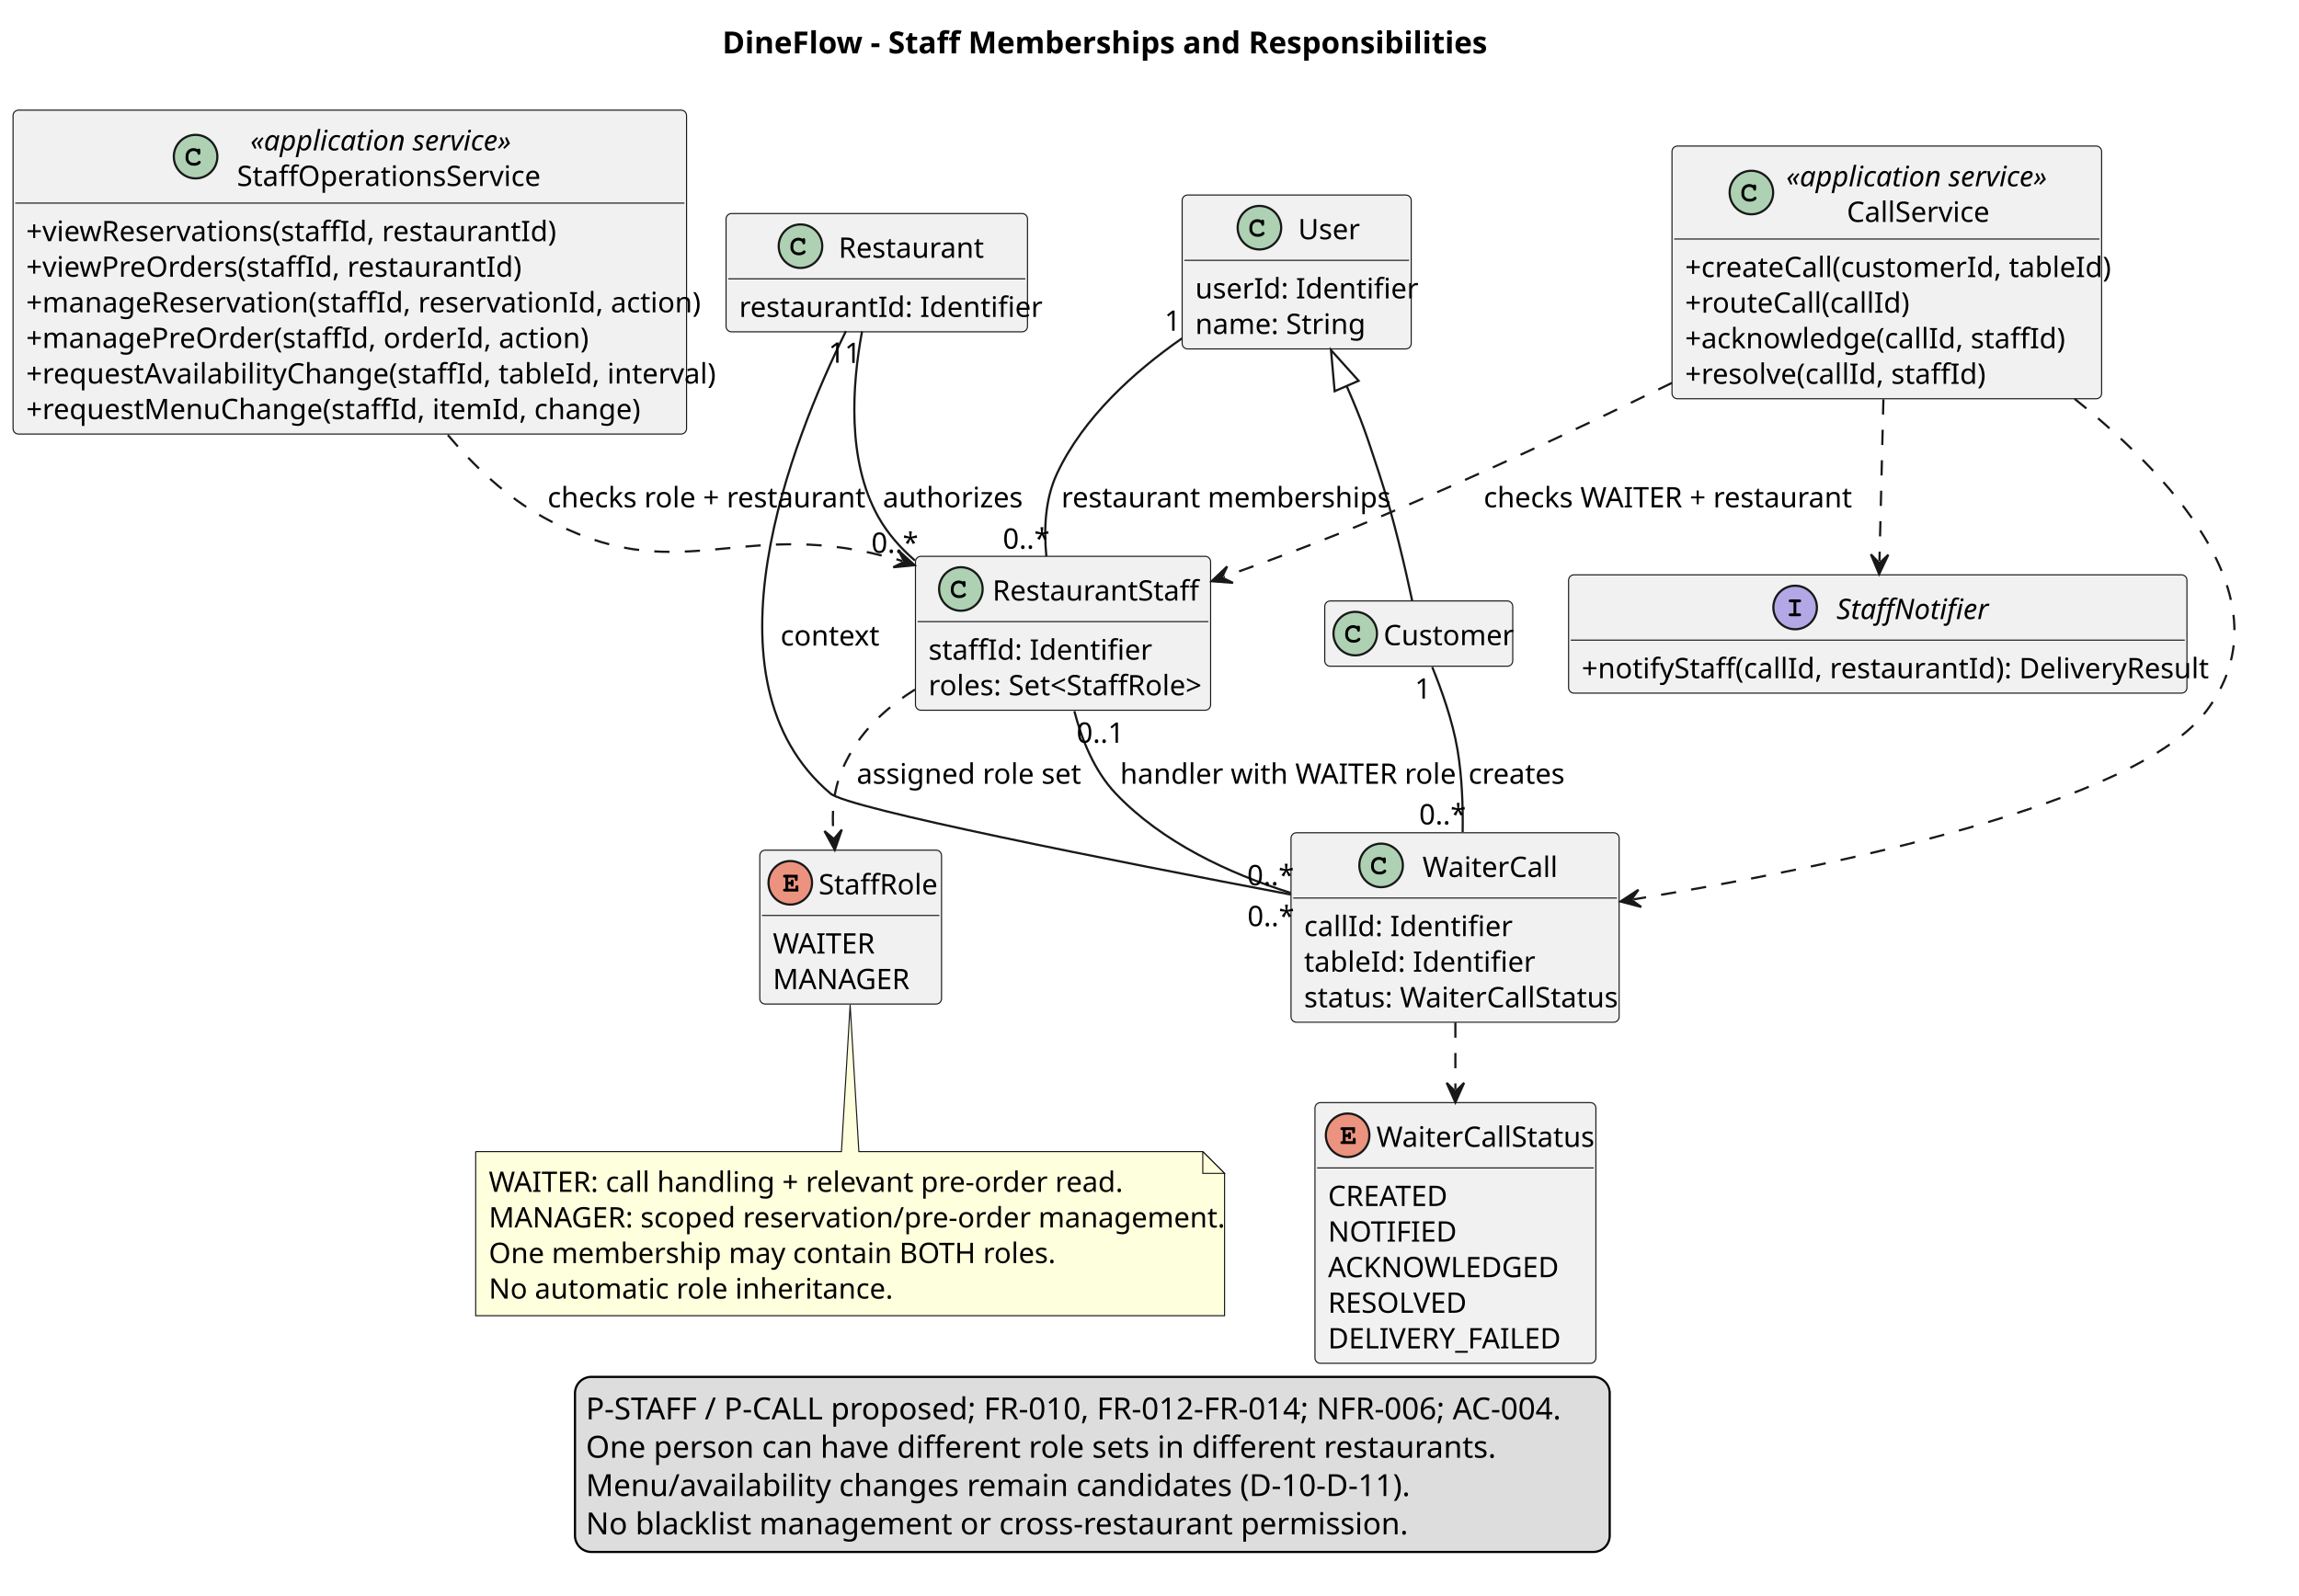
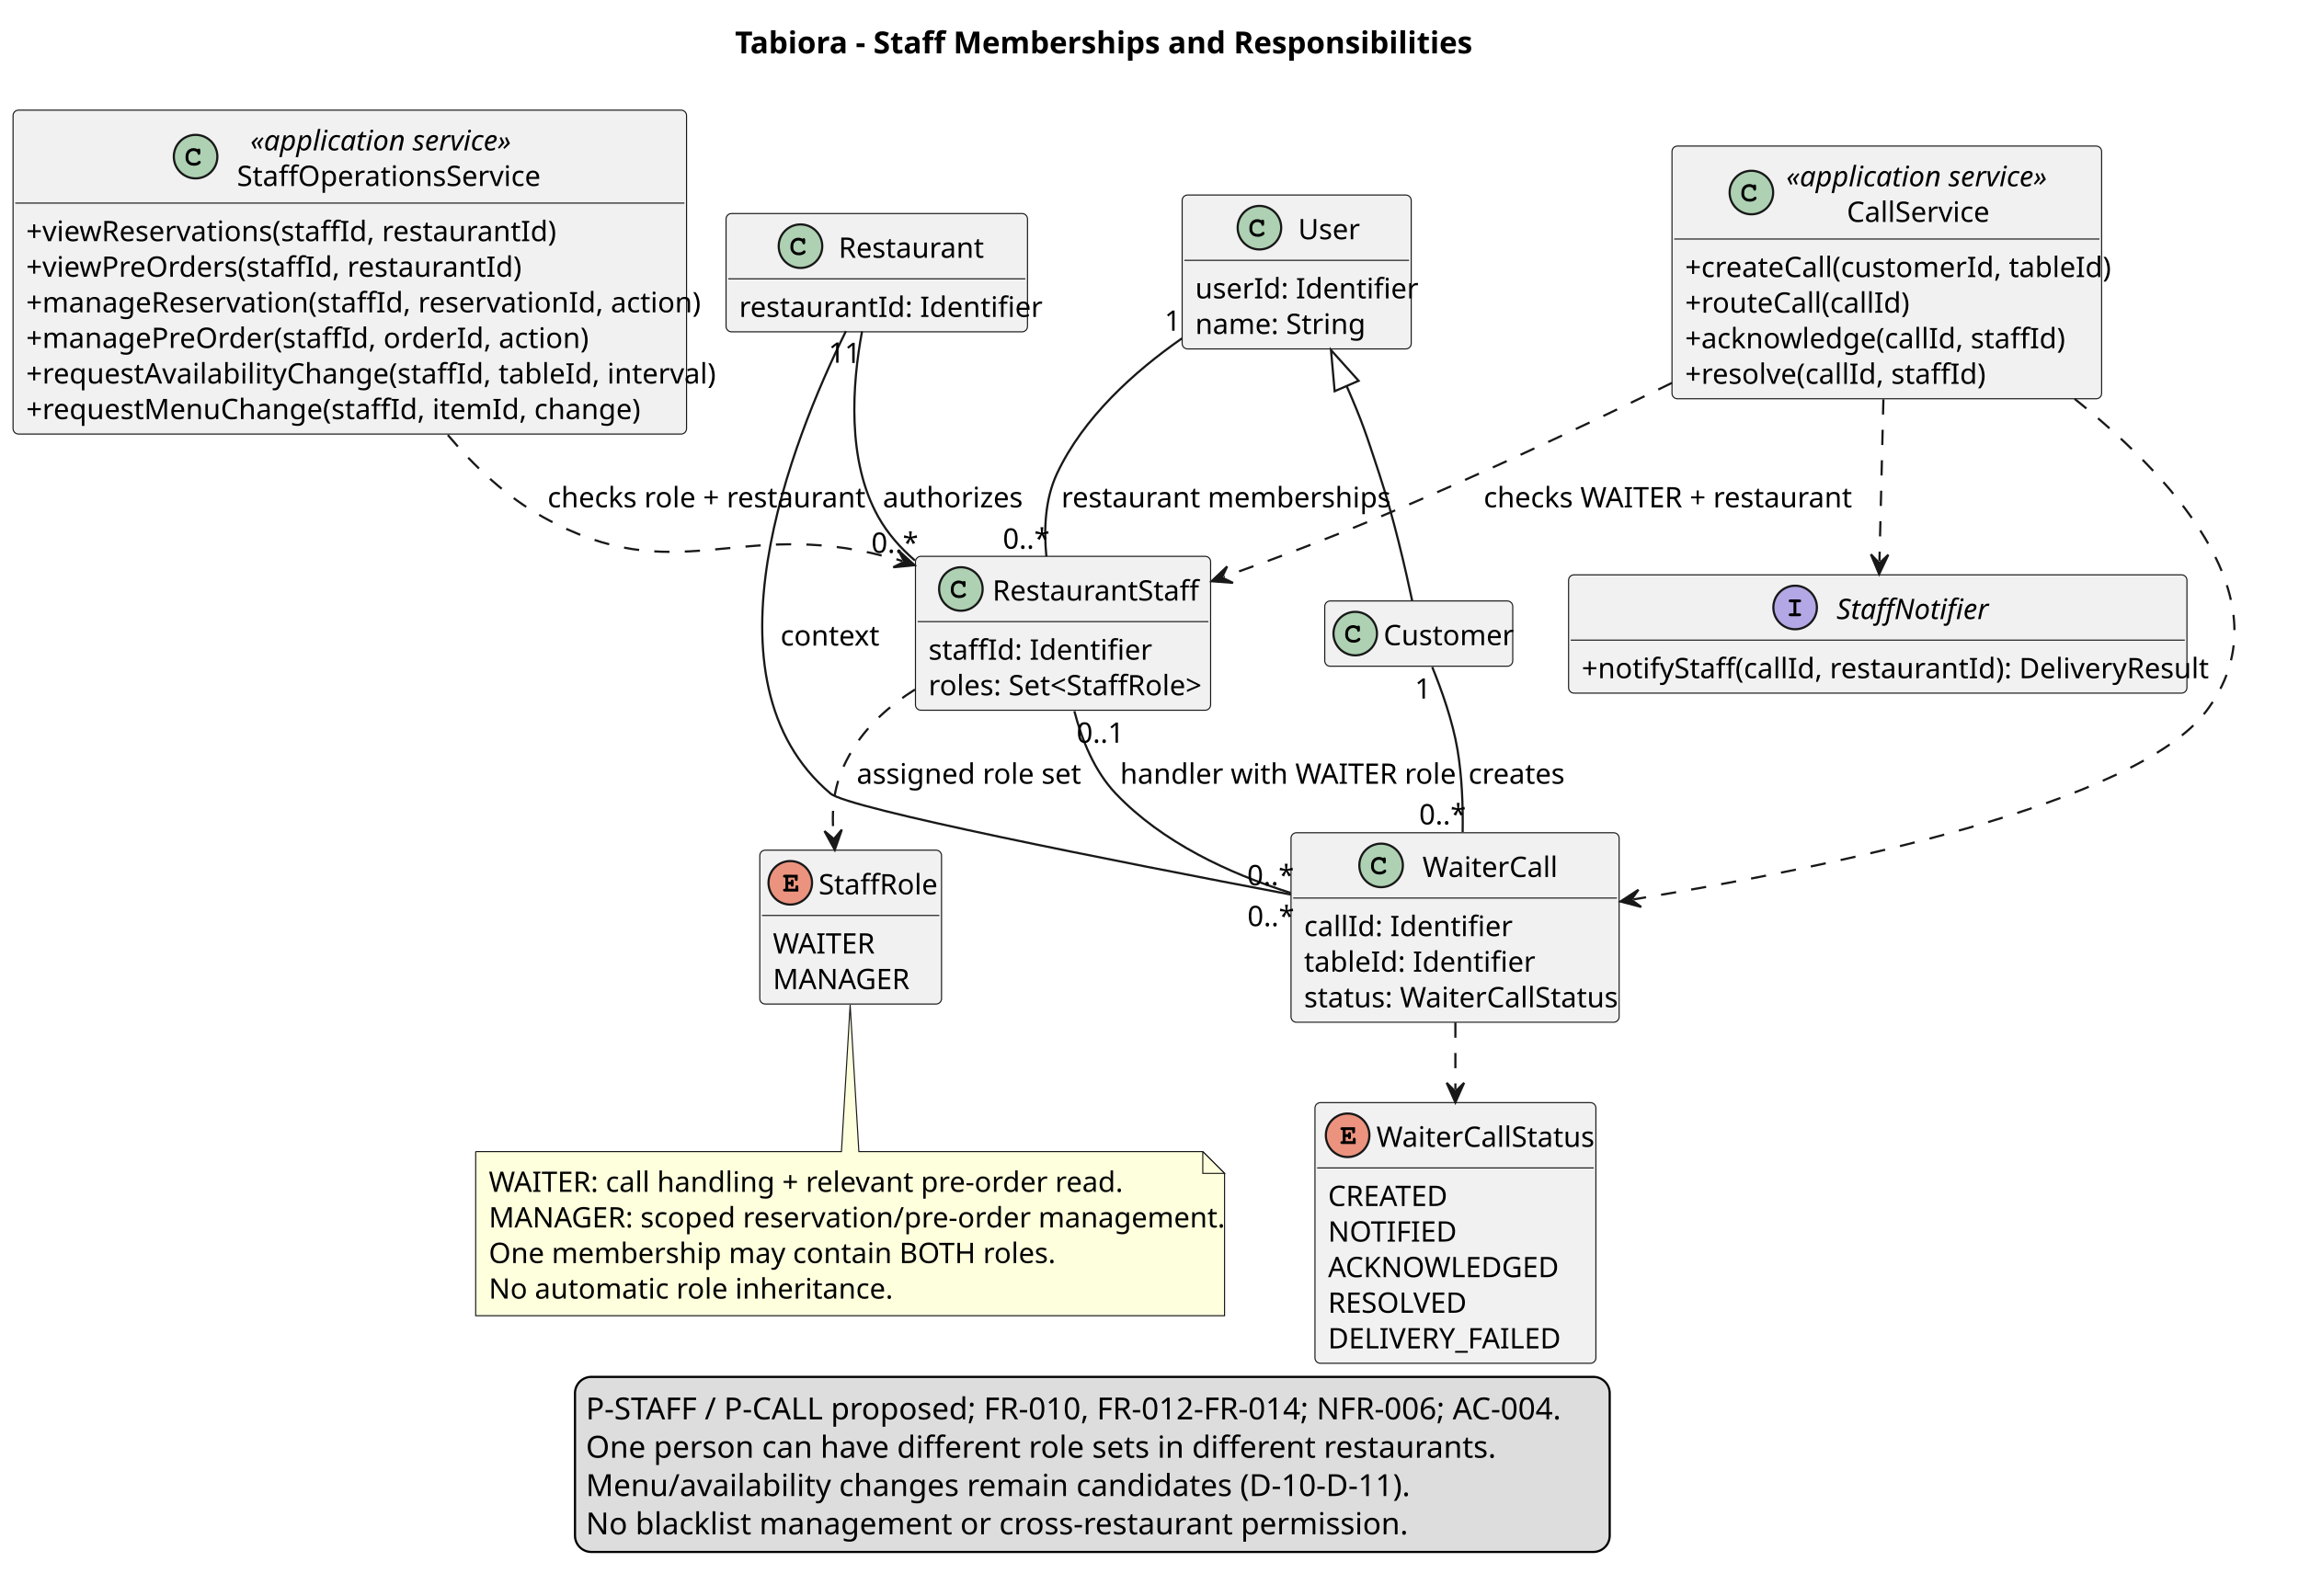
<svg xmlns="http://www.w3.org/2000/svg" contentStyleType="text/css" data-diagram-type="CLASS" height="733px" preserveAspectRatio="none" style="width:1056px;height:733px;background:#FFFFFF;" version="1.1" viewBox="0 0 1056 733" width="1056px" zoomAndPan="magnify">
  <defs />
  <g>
-     <text fill="#000000" font-family="sans-serif" font-size="14" font-weight="bold" lengthAdjust="spacing" textLength="339.938" x="331.781" y="24.533">DineFlow - Staff Memberships and Responsibilities</text>
+     <text fill="#000000" font-family="sans-serif" font-size="14" font-weight="bold" lengthAdjust="spacing" textLength="328.282" x="337.609" y="24.533">Tabiora - Staff Memberships and Responsibilities</text>
    <g class="entity" data-entity="User" data-source-line="10" data-uid="ent0002" id="entity_User">
      <rect fill="#F1F1F1" height="70.703" rx="2.5" ry="2.5" style="stroke:#181818;stroke-width:0.5;" width="105.215" x="543" y="89.609" />
      <ellipse cx="578.496" cy="104.609" fill="#ADD1B2" rx="10" ry="10" style="stroke:#181818;stroke-width:1;" />
      <path d="M579.433,101.25 Q579.558,101.078 579.699,101 Q579.839,100.922 580.011,100.922 Q580.293,100.922 580.464,101.125 Q580.652,101.312 580.652,101.781 L580.652,102.891 Q580.652,103.359 580.464,103.562 Q580.293,103.75 580.011,103.75 Q579.746,103.75 579.589,103.609 Q579.433,103.469 579.355,103.062 Q579.308,102.797 579.183,102.656 Q578.918,102.359 578.449,102.188 Q577.98,102.016 577.511,102.016 Q576.933,102.016 576.433,102.281 Q575.949,102.531 575.574,103.109 Q575.199,103.672 575.199,104.453 L575.199,105.297 Q575.199,106.234 575.886,106.875 Q576.574,107.5 577.777,107.5 Q578.511,107.5 579.011,107.297 Q579.293,107.188 579.621,106.844 Q579.824,106.641 579.933,106.594 Q580.058,106.531 580.199,106.531 Q580.464,106.531 580.652,106.734 Q580.855,106.922 580.855,107.188 Q580.855,107.453 580.589,107.766 Q580.199,108.203 579.589,108.453 Q578.777,108.797 577.793,108.797 Q576.636,108.797 575.699,108.328 Q574.949,107.938 574.418,107.125 Q573.902,106.297 573.902,105.328 L573.902,104.438 Q573.902,103.422 574.371,102.547 Q574.855,101.672 575.683,101.203 Q576.527,100.719 577.464,100.719 Q578.027,100.719 578.511,100.859 Q579.011,100.984 579.433,101.25 Z " fill="#000000" />
      <text fill="#000000" font-family="sans-serif" font-size="13" lengthAdjust="spacing" textLength="27.447" x="596.272" y="109.929">User</text>
      <line style="stroke:#181818;stroke-width:0.5;" x1="544" x2="647.215" y1="119.609" y2="119.609" />
      <text fill="#000000" font-family="sans-serif" font-size="13" lengthAdjust="spacing" textLength="93.215" x="549" y="137.105">userId: Identifier</text>
      <text fill="#000000" font-family="sans-serif" font-size="13" lengthAdjust="spacing" textLength="73.703" x="549" y="153.456">name: String</text>
    </g>
    <g class="entity" data-entity="Customer" data-source-line="14" data-uid="ent0003" id="entity_Customer">
      <rect fill="#F1F1F1" height="30" rx="2.5" ry="2.5" style="stroke:#181818;stroke-width:0.5;" width="86.348" x="608.5" y="276.109" />
      <ellipse cx="622.5" cy="291.109" fill="#ADD1B2" rx="10" ry="10" style="stroke:#181818;stroke-width:1;" />
      <path d="M623.438,287.75 Q623.562,287.578 623.703,287.5 Q623.844,287.422 624.016,287.422 Q624.297,287.422 624.469,287.625 Q624.656,287.812 624.656,288.281 L624.656,289.391 Q624.656,289.859 624.469,290.062 Q624.297,290.25 624.016,290.25 Q623.75,290.25 623.594,290.109 Q623.438,289.969 623.359,289.562 Q623.312,289.297 623.188,289.156 Q622.922,288.859 622.453,288.688 Q621.984,288.516 621.516,288.516 Q620.938,288.516 620.438,288.781 Q619.953,289.031 619.578,289.609 Q619.203,290.172 619.203,290.953 L619.203,291.797 Q619.203,292.734 619.891,293.375 Q620.578,294 621.781,294 Q622.516,294 623.016,293.797 Q623.297,293.688 623.625,293.344 Q623.828,293.141 623.938,293.094 Q624.062,293.031 624.203,293.031 Q624.469,293.031 624.656,293.234 Q624.859,293.422 624.859,293.688 Q624.859,293.953 624.594,294.266 Q624.203,294.703 623.594,294.953 Q622.781,295.297 621.797,295.297 Q620.641,295.297 619.703,294.828 Q618.953,294.438 618.422,293.625 Q617.906,292.797 617.906,291.828 L617.906,290.938 Q617.906,289.922 618.375,289.047 Q618.859,288.172 619.688,287.703 Q620.531,287.219 621.469,287.219 Q622.031,287.219 622.516,287.359 Q623.016,287.484 623.438,287.75 Z " fill="#000000" />
      <text fill="#000000" font-family="sans-serif" font-size="13" lengthAdjust="spacing" textLength="56.348" x="635.5" y="296.429">Customer</text>
    </g>
    <g class="entity" data-entity="RestaurantStaff" data-source-line="15" data-uid="ent0004" id="entity_RestaurantStaff">
      <rect fill="#F1F1F1" height="70.703" rx="2.5" ry="2.5" style="stroke:#181818;stroke-width:0.5;" width="135.57" x="420.5" y="255.609" />
      <ellipse cx="441.359" cy="270.609" fill="#ADD1B2" rx="10" ry="10" style="stroke:#181818;stroke-width:1;" />
      <path d="M442.297,267.25 Q442.422,267.078 442.562,267 Q442.703,266.922 442.875,266.922 Q443.156,266.922 443.328,267.125 Q443.515,267.312 443.515,267.781 L443.515,268.891 Q443.515,269.359 443.328,269.562 Q443.156,269.75 442.875,269.75 Q442.609,269.75 442.453,269.609 Q442.297,269.469 442.219,269.062 Q442.172,268.797 442.047,268.656 Q441.781,268.359 441.312,268.188 Q440.844,268.016 440.375,268.016 Q439.797,268.016 439.297,268.281 Q438.812,268.531 438.437,269.109 Q438.062,269.672 438.062,270.453 L438.062,271.297 Q438.062,272.234 438.75,272.875 Q439.437,273.5 440.64,273.5 Q441.375,273.5 441.875,273.297 Q442.156,273.188 442.484,272.844 Q442.687,272.641 442.797,272.594 Q442.922,272.531 443.062,272.531 Q443.328,272.531 443.515,272.734 Q443.719,272.922 443.719,273.188 Q443.719,273.453 443.453,273.766 Q443.062,274.203 442.453,274.453 Q441.64,274.797 440.656,274.797 Q439.5,274.797 438.562,274.328 Q437.812,273.938 437.281,273.125 Q436.765,272.297 436.765,271.328 L436.765,270.438 Q436.765,269.422 437.234,268.547 Q437.719,267.672 438.547,267.203 Q439.39,266.719 440.328,266.719 Q440.89,266.719 441.375,266.859 Q441.875,266.984 442.297,267.25 Z " fill="#000000" />
      <text fill="#000000" font-family="sans-serif" font-size="13" lengthAdjust="spacing" textLength="90.327" x="455.884" y="275.929">RestaurantStaff</text>
      <line style="stroke:#181818;stroke-width:0.5;" x1="421.5" x2="555.07" y1="285.609" y2="285.609" />
      <text fill="#000000" font-family="sans-serif" font-size="13" lengthAdjust="spacing" textLength="92.492" x="426.5" y="303.104">staffId: Identifier</text>
      <text fill="#000000" font-family="sans-serif" font-size="13" lengthAdjust="spacing" textLength="123.57" x="426.5" y="319.456">roles: Set&lt;StaffRole&gt;</text>
    </g>
    <g class="entity" data-entity="StaffRole" data-source-line="19" data-uid="ent0005" id="entity_StaffRole">
      <rect fill="#F1F1F1" height="70.703" rx="2.5" ry="2.5" style="stroke:#181818;stroke-width:0.5;" width="83.473" x="349" y="390.609" />
      <ellipse cx="363" cy="405.609" fill="#EB937F" rx="10" ry="10" style="stroke:#181818;stroke-width:1;" />
      <path d="M362.062,406.391 L362.062,408.312 L365.391,408.312 L365.391,407.609 Q365.391,407.141 365.562,406.938 Q365.75,406.734 366.031,406.734 Q366.328,406.734 366.5,406.938 Q366.688,407.141 366.688,407.609 L366.688,409.609 L360.562,409.609 Q360.094,409.609 359.891,409.438 Q359.688,409.25 359.688,408.953 Q359.688,408.672 359.891,408.5 Q360.094,408.312 360.562,408.312 L360.766,408.312 L360.766,403.219 L360.562,403.219 Q360.094,403.219 359.891,403.047 Q359.688,402.859 359.688,402.562 Q359.688,402.266 359.891,402.094 Q360.094,401.906 360.562,401.906 L366.406,401.922 L366.406,403.891 Q366.406,404.359 366.219,404.562 Q366.047,404.766 365.75,404.766 Q365.453,404.766 365.266,404.562 Q365.094,404.359 365.094,403.891 L365.094,403.219 L362.062,403.219 L362.062,405.094 L363.203,405.094 Q363.203,404.594 363.297,404.438 Q363.5,404.125 363.859,404.125 Q364.141,404.125 364.328,404.328 Q364.516,404.531 364.516,405 L364.516,406.5 Q364.516,406.922 364.406,407.062 Q364.203,407.375 363.859,407.375 Q363.5,407.375 363.297,407.062 Q363.203,406.906 363.203,406.391 L362.062,406.391 Z " fill="#000000" />
      <text fill="#000000" font-family="sans-serif" font-size="13" lengthAdjust="spacing" textLength="53.473" x="376" y="410.929">StaffRole</text>
      <line style="stroke:#181818;stroke-width:0.5;" x1="350" x2="431.473" y1="420.609" y2="420.609" />
      <text fill="#000000" font-family="sans-serif" font-size="13" lengthAdjust="spacing" textLength="50.553" x="355" y="438.104">WAITER</text>
      <text fill="#000000" font-family="sans-serif" font-size="13" lengthAdjust="spacing" textLength="65.73" x="355" y="454.456">MANAGER</text>
    </g>
    <g class="entity" data-entity="Restaurant" data-source-line="23" data-uid="ent0006" id="entity_Restaurant">
      <rect fill="#F1F1F1" height="54.352" rx="2.5" ry="2.5" style="stroke:#181818;stroke-width:0.5;" width="138.458" x="333.5" y="98.109" />
      <ellipse cx="367.69" cy="113.109" fill="#ADD1B2" rx="10" ry="10" style="stroke:#181818;stroke-width:1;" />
      <path d="M368.628,109.75 Q368.753,109.578 368.893,109.5 Q369.034,109.422 369.206,109.422 Q369.487,109.422 369.659,109.625 Q369.846,109.812 369.846,110.281 L369.846,111.391 Q369.846,111.859 369.659,112.062 Q369.487,112.25 369.206,112.25 Q368.94,112.25 368.784,112.109 Q368.628,111.969 368.55,111.562 Q368.503,111.297 368.378,111.156 Q368.112,110.859 367.643,110.688 Q367.175,110.516 366.706,110.516 Q366.128,110.516 365.628,110.781 Q365.143,111.031 364.768,111.609 Q364.393,112.172 364.393,112.953 L364.393,113.797 Q364.393,114.734 365.081,115.375 Q365.768,116 366.971,116 Q367.706,116 368.206,115.797 Q368.487,115.688 368.815,115.344 Q369.018,115.141 369.128,115.094 Q369.253,115.031 369.393,115.031 Q369.659,115.031 369.846,115.234 Q370.05,115.422 370.05,115.688 Q370.05,115.953 369.784,116.266 Q369.393,116.703 368.784,116.953 Q367.971,117.297 366.987,117.297 Q365.831,117.297 364.893,116.828 Q364.143,116.438 363.612,115.625 Q363.096,114.797 363.096,113.828 L363.096,112.938 Q363.096,111.922 363.565,111.047 Q364.05,110.172 364.878,109.703 Q365.721,109.219 366.659,109.219 Q367.221,109.219 367.706,109.359 Q368.206,109.484 368.628,109.75 Z " fill="#000000" />
      <text fill="#000000" font-family="sans-serif" font-size="13" lengthAdjust="spacing" textLength="63.591" x="385.177" y="118.429">Restaurant</text>
      <line style="stroke:#181818;stroke-width:0.5;" x1="334.5" x2="470.958" y1="128.109" y2="128.109" />
      <text fill="#000000" font-family="sans-serif" font-size="13" lengthAdjust="spacing" textLength="126.458" x="339.5" y="145.605">restaurantId: Identifier</text>
    </g>
    <g class="entity" data-entity="WaiterCall" data-source-line="26" data-uid="ent0007" id="entity_WaiterCall">
      <rect fill="#F1F1F1" height="87.055" rx="2.5" ry="2.5" style="stroke:#181818;stroke-width:0.5;" width="150.715" x="593" y="382.609" />
      <ellipse cx="634.381" cy="397.609" fill="#ADD1B2" rx="10" ry="10" style="stroke:#181818;stroke-width:1;" />
      <path d="M635.318,394.25 Q635.443,394.078 635.584,394 Q635.725,393.922 635.896,393.922 Q636.178,393.922 636.35,394.125 Q636.537,394.312 636.537,394.781 L636.537,395.891 Q636.537,396.359 636.35,396.562 Q636.178,396.75 635.896,396.75 Q635.631,396.75 635.475,396.609 Q635.318,396.469 635.24,396.062 Q635.193,395.797 635.068,395.656 Q634.803,395.359 634.334,395.188 Q633.865,395.016 633.396,395.016 Q632.818,395.016 632.318,395.281 Q631.834,395.531 631.459,396.109 Q631.084,396.672 631.084,397.453 L631.084,398.297 Q631.084,399.234 631.771,399.875 Q632.459,400.5 633.662,400.5 Q634.396,400.5 634.896,400.297 Q635.178,400.188 635.506,399.844 Q635.709,399.641 635.818,399.594 Q635.943,399.531 636.084,399.531 Q636.35,399.531 636.537,399.734 Q636.74,399.922 636.74,400.188 Q636.74,400.453 636.475,400.766 Q636.084,401.203 635.475,401.453 Q634.662,401.797 633.678,401.797 Q632.521,401.797 631.584,401.328 Q630.834,400.938 630.303,400.125 Q629.787,399.297 629.787,398.328 L629.787,397.438 Q629.787,396.422 630.256,395.547 Q630.74,394.672 631.568,394.203 Q632.412,393.719 633.35,393.719 Q633.912,393.719 634.396,393.859 Q634.896,393.984 635.318,394.25 Z " fill="#000000" />
      <text fill="#000000" font-family="sans-serif" font-size="13" lengthAdjust="spacing" textLength="59.954" x="653.381" y="402.929">WaiterCall</text>
      <line style="stroke:#181818;stroke-width:0.5;" x1="594" x2="742.715" y1="412.609" y2="412.609" />
      <text fill="#000000" font-family="sans-serif" font-size="13" lengthAdjust="spacing" textLength="87.433" x="599" y="430.104">callId: Identifier</text>
      <text fill="#000000" font-family="sans-serif" font-size="13" lengthAdjust="spacing" textLength="96.116" x="599" y="446.456">tableId: Identifier</text>
      <text fill="#000000" font-family="sans-serif" font-size="13" lengthAdjust="spacing" textLength="138.715" x="599" y="462.808">status: WaiterCallStatus</text>
    </g>
    <g class="entity" data-entity="WaiterCallStatus" data-source-line="31" data-uid="ent0008" id="entity_WaiterCallStatus">
      <rect fill="#F1F1F1" height="119.758" rx="2.5" ry="2.5" style="stroke:#181818;stroke-width:0.5;" width="129.044" x="604" y="506.609" />
      <ellipse cx="619.006" cy="521.609" fill="#EB937F" rx="10" ry="10" style="stroke:#181818;stroke-width:1;" />
      <path d="M618.069,522.391 L618.069,524.312 L621.397,524.312 L621.397,523.609 Q621.397,523.141 621.569,522.938 Q621.756,522.734 622.038,522.734 Q622.335,522.734 622.506,522.938 Q622.694,523.141 622.694,523.609 L622.694,525.609 L616.569,525.609 Q616.1,525.609 615.897,525.438 Q615.694,525.25 615.694,524.953 Q615.694,524.672 615.897,524.5 Q616.1,524.312 616.569,524.312 L616.772,524.312 L616.772,519.219 L616.569,519.219 Q616.1,519.219 615.897,519.047 Q615.694,518.859 615.694,518.562 Q615.694,518.266 615.897,518.094 Q616.1,517.906 616.569,517.906 L622.413,517.922 L622.413,519.891 Q622.413,520.359 622.225,520.562 Q622.053,520.766 621.756,520.766 Q621.46,520.766 621.272,520.562 Q621.1,520.359 621.1,519.891 L621.1,519.219 L618.069,519.219 L618.069,521.094 L619.21,521.094 Q619.21,520.594 619.303,520.438 Q619.506,520.125 619.866,520.125 Q620.147,520.125 620.335,520.328 Q620.522,520.531 620.522,521 L620.522,522.5 Q620.522,522.922 620.413,523.062 Q620.21,523.375 619.866,523.375 Q619.506,523.375 619.303,523.062 Q619.21,522.906 619.21,522.391 L618.069,522.391 Z " fill="#000000" />
      <text fill="#000000" font-family="sans-serif" font-size="13" lengthAdjust="spacing" textLength="96.808" x="632.23" y="526.929">WaiterCallStatus</text>
      <line style="stroke:#181818;stroke-width:0.5;" x1="605" x2="732.044" y1="536.609" y2="536.609" />
      <text fill="#000000" font-family="sans-serif" font-size="13" lengthAdjust="spacing" textLength="62.118" x="610" y="554.105">CREATED</text>
      <text fill="#000000" font-family="sans-serif" font-size="13" lengthAdjust="spacing" textLength="60.665" x="610" y="570.456">NOTIFIED</text>
      <text fill="#000000" font-family="sans-serif" font-size="13" lengthAdjust="spacing" textLength="111.96" x="610" y="586.808">ACKNOWLEDGED</text>
      <text fill="#000000" font-family="sans-serif" font-size="13" lengthAdjust="spacing" textLength="70.802" x="610" y="603.159">RESOLVED</text>
      <text fill="#000000" font-family="sans-serif" font-size="13" lengthAdjust="spacing" textLength="117.044" x="610" y="619.511">DELIVERY_FAILED</text>
    </g>
    <g class="entity" data-entity="CallService" data-source-line="38" data-uid="ent0009" id="entity_CallService">
      <rect fill="#F1F1F1" height="116.109" rx="2.5" ry="2.5" style="stroke:#181818;stroke-width:0.5;" width="197.333" x="768" y="67.109" />
      <ellipse cx="804.467" cy="88.461" fill="#ADD1B2" rx="10" ry="10" style="stroke:#181818;stroke-width:1;" />
      <path d="M805.405,85.102 Q805.53,84.93 805.67,84.852 Q805.811,84.773 805.983,84.773 Q806.264,84.773 806.436,84.977 Q806.624,85.164 806.624,85.633 L806.624,86.742 Q806.624,87.211 806.436,87.414 Q806.264,87.602 805.983,87.602 Q805.717,87.602 805.561,87.461 Q805.405,87.32 805.327,86.914 Q805.28,86.648 805.155,86.508 Q804.889,86.211 804.42,86.039 Q803.952,85.867 803.483,85.867 Q802.905,85.867 802.405,86.133 Q801.92,86.383 801.545,86.961 Q801.17,87.523 801.17,88.305 L801.17,89.148 Q801.17,90.086 801.858,90.727 Q802.545,91.352 803.749,91.352 Q804.483,91.352 804.983,91.148 Q805.264,91.039 805.592,90.695 Q805.795,90.492 805.905,90.445 Q806.03,90.383 806.17,90.383 Q806.436,90.383 806.624,90.586 Q806.827,90.773 806.827,91.039 Q806.827,91.305 806.561,91.617 Q806.17,92.055 805.561,92.305 Q804.749,92.648 803.764,92.648 Q802.608,92.648 801.67,92.18 Q800.92,91.789 800.389,90.977 Q799.874,90.148 799.874,89.18 L799.874,88.289 Q799.874,87.273 800.342,86.398 Q800.827,85.523 801.655,85.055 Q802.499,84.57 803.436,84.57 Q803.999,84.57 804.483,84.711 Q804.983,84.836 805.405,85.102 Z " fill="#000000" />
      <text fill="#000000" font-family="sans-serif" font-size="13" font-style="italic" lengthAdjust="spacing" textLength="121.405" x="820.46" y="85.605">«application service»</text>
      <text fill="#000000" font-family="sans-serif" font-size="13" lengthAdjust="spacing" textLength="65.743" x="848.291" y="101.956">CallService</text>
      <line style="stroke:#181818;stroke-width:0.5;" x1="769" x2="964.332" y1="109.812" y2="109.812" />
      <text fill="#000000" font-family="sans-serif" font-size="13" lengthAdjust="spacing" textLength="185.333" x="774" y="127.308">+createCall(customerId, tableId)</text>
      <text fill="#000000" font-family="sans-serif" font-size="13" lengthAdjust="spacing" textLength="98.624" x="774" y="143.659">+routeCall(callId)</text>
      <text fill="#000000" font-family="sans-serif" font-size="13" lengthAdjust="spacing" textLength="165.115" x="774" y="160.011">+acknowledge(callId, staffId)</text>
      <text fill="#000000" font-family="sans-serif" font-size="13" lengthAdjust="spacing" textLength="131.136" x="774" y="176.362">+resolve(callId, staffId)</text>
    </g>
    <g class="entity" data-entity="StaffNotifier" data-source-line="44" data-uid="ent0010" id="entity_StaffNotifier">
      <rect fill="#F1F1F1" height="54.352" rx="2.5" ry="2.5" style="stroke:#181818;stroke-width:0.5;" width="284.029" x="720.5" y="264.109" />
      <ellipse cx="824.558" cy="279.109" fill="#B4A7E5" rx="10" ry="10" style="stroke:#181818;stroke-width:1;" />
      <path d="M825.105,276.719 L825.105,281.812 L826.417,281.812 Q826.886,281.812 827.089,282 Q827.292,282.172 827.292,282.469 Q827.292,282.75 827.089,282.938 Q826.886,283.109 826.417,283.109 L822.495,283.109 Q822.026,283.109 821.823,282.938 Q821.62,282.75 821.62,282.453 Q821.62,282.172 821.823,282 Q822.026,281.812 822.495,281.812 L823.808,281.812 L823.808,276.719 L822.495,276.719 Q822.026,276.719 821.823,276.547 Q821.62,276.359 821.62,276.062 Q821.62,275.766 821.823,275.594 Q822.026,275.406 822.495,275.406 L826.417,275.422 Q826.886,275.422 827.089,275.594 Q827.292,275.766 827.292,276.062 Q827.292,276.359 827.089,276.547 Q826.886,276.719 826.417,276.719 L825.105,276.719 Z " fill="#000000" />
      <text fill="#000000" font-family="sans-serif" font-size="13" font-style="italic" lengthAdjust="spacing" textLength="67.914" x="843.558" y="284.429">StaffNotifier</text>
      <line style="stroke:#181818;stroke-width:0.5;" x1="721.5" x2="1003.529" y1="294.109" y2="294.109" />
      <text fill="#000000" font-family="sans-serif" font-size="13" lengthAdjust="spacing" textLength="272.029" x="726.5" y="311.604">+notifyStaff(callId, restaurantId): DeliveryResult</text>
    </g>
    <g class="entity" data-entity="StaffOperationsService" data-source-line="47" data-uid="ent0011" id="entity_StaffOperationsService">
      <rect fill="#F1F1F1" height="148.812" rx="2.5" ry="2.5" style="stroke:#181818;stroke-width:0.5;" width="309.356" x="6" y="50.609" />
      <ellipse cx="89.84" cy="71.961" fill="#ADD1B2" rx="10" ry="10" style="stroke:#181818;stroke-width:1;" />
      <path d="M90.778,68.602 Q90.903,68.43 91.043,68.352 Q91.184,68.273 91.356,68.273 Q91.637,68.273 91.809,68.477 Q91.997,68.664 91.997,69.133 L91.997,70.242 Q91.997,70.711 91.809,70.914 Q91.637,71.102 91.356,71.102 Q91.09,71.102 90.934,70.961 Q90.778,70.82 90.7,70.414 Q90.653,70.148 90.528,70.008 Q90.262,69.711 89.793,69.539 Q89.325,69.367 88.856,69.367 Q88.278,69.367 87.778,69.633 Q87.293,69.883 86.918,70.461 Q86.543,71.023 86.543,71.805 L86.543,72.648 Q86.543,73.586 87.231,74.227 Q87.918,74.852 89.122,74.852 Q89.856,74.852 90.356,74.648 Q90.637,74.539 90.965,74.195 Q91.168,73.992 91.278,73.945 Q91.403,73.883 91.543,73.883 Q91.809,73.883 91.997,74.086 Q92.2,74.273 92.2,74.539 Q92.2,74.805 91.934,75.117 Q91.543,75.555 90.934,75.805 Q90.122,76.148 89.137,76.148 Q87.981,76.148 87.043,75.68 Q86.293,75.289 85.762,74.477 Q85.247,73.648 85.247,72.68 L85.247,71.789 Q85.247,70.773 85.715,69.898 Q86.2,69.023 87.028,68.555 Q87.872,68.07 88.809,68.07 Q89.372,68.07 89.856,68.211 Q90.356,68.336 90.778,68.602 Z " fill="#000000" />
      <text fill="#000000" font-family="sans-serif" font-size="13" font-style="italic" lengthAdjust="spacing" textLength="121.405" x="114.975" y="69.105">«application service»</text>
      <text fill="#000000" font-family="sans-serif" font-size="13" lengthAdjust="spacing" textLength="133.675" x="108.84" y="85.456">StaffOperationsService</text>
      <line style="stroke:#181818;stroke-width:0.5;" x1="7" x2="314.356" y1="93.312" y2="93.312" />
      <text fill="#000000" font-family="sans-serif" font-size="13" lengthAdjust="spacing" textLength="230.128" x="12" y="110.808">+viewReservations(staffId, restaurantId)</text>
      <text fill="#000000" font-family="sans-serif" font-size="13" lengthAdjust="spacing" textLength="214.221" x="12" y="127.159">+viewPreOrders(staffId, restaurantId)</text>
      <text fill="#000000" font-family="sans-serif" font-size="13" lengthAdjust="spacing" textLength="292.291" x="12" y="143.511">+manageReservation(staffId, reservationId, action)</text>
      <text fill="#000000" font-family="sans-serif" font-size="13" lengthAdjust="spacing" textLength="242.423" x="12" y="159.862">+managePreOrder(staffId, orderId, action)</text>
      <text fill="#000000" font-family="sans-serif" font-size="13" lengthAdjust="spacing" textLength="297.356" x="12" y="176.214">+requestAvailabilityChange(staffId, tableId, interval)</text>
      <text fill="#000000" font-family="sans-serif" font-size="13" lengthAdjust="spacing" textLength="265.573" x="12" y="192.565">+requestMenuChange(staffId, itemId, change)</text>
    </g>
    <g class="entity" data-entity="GMN24" data-source-line="68" data-uid="ent0025" id="entity_GMN24">
      <path d="M218.5,529.109 L218.5,604.516 A0,0 0 0 0 218.5,604.516 L562.475,604.516 A0,0 0 0 0 562.475,604.516 L562.475,539.109 L552.475,529.109 L394.5,529.109 L390.5,461.702 L386.5,529.109 L218.5,529.109 A0,0 0 0 0 218.5,529.109" fill="#FEFFDD" style="stroke:#181818;stroke-width:0.5;" />
      <path d="M552.475,529.109 L552.475,539.109 L562.475,539.109 L552.475,529.109" fill="#FEFFDD" style="stroke:#181818;stroke-width:0.5;" />
      <text fill="#000000" font-family="sans-serif" font-size="13" lengthAdjust="spacing" textLength="281.436" x="224.5" y="547.605">WAITER: call handling + relevant pre-order read.</text>
      <text fill="#000000" font-family="sans-serif" font-size="13" lengthAdjust="spacing" textLength="322.975" x="224.5" y="563.956">MANAGER: scoped reservation/pre-order management.</text>
      <text fill="#000000" font-family="sans-serif" font-size="13" lengthAdjust="spacing" textLength="248.536" x="224.5" y="580.308">One membership may contain BOTH roles.</text>
      <text fill="#000000" font-family="sans-serif" font-size="13" lengthAdjust="spacing" textLength="172.701" x="224.5" y="596.659">No automatic role inheritance.</text>
    </g>
    <g class="link" data-entity-1="User" data-entity-2="Customer" data-uid="lnk12" id="link_User_Customer">
      <polygon fill="none" points="611.37,160.838,613.044,179.738,624.049,174.953,611.37,160.838" style="stroke:#181818;stroke-width:1;" />
      <path d="M618.547,177.345 C625.897,194.249 627.198,198.496 633.5,217.609 C640.079,237.562 645.539,261.295 648.663,276.034" fill="none" style="stroke:#181818;stroke-width:1;" />
    </g>
    <g class="link" data-entity-1="User" data-entity-2="RestaurantStaff" data-uid="lnk13" id="link_User_RestaurantStaff">
      <path d="M542.899,155.468 C520.854,170.837 497.575,191.858 485.5,217.609 C480.045,229.243 479.413,243.116 480.627,255.597" fill="none" style="stroke:#181818;stroke-width:1;" />
      <text fill="#000000" font-family="sans-serif" font-size="13" lengthAdjust="spacing" textLength="140.169" x="487.5" y="233.105">restaurant memberships</text>
      <text fill="#000000" font-family="sans-serif" font-size="13" lengthAdjust="spacing" textLength="19.513" x="460.627" y="252.092">0..*</text>
      <text fill="#000000" font-family="sans-serif" font-size="13" lengthAdjust="spacing" textLength="7.23" x="534.899" y="151.963">1</text>
    </g>
    <g class="link" data-entity-1="Restaurant" data-entity-2="RestaurantStaff" data-uid="lnk14" id="link_Restaurant_RestaurantStaff">
      <path d="M395.964,152.275 C391.508,176.108 388.767,211.47 403.5,237.609 C407.758,245.164 413.595,251.771 420.233,257.511" fill="none" style="stroke:#181818;stroke-width:1;" />
      <text fill="#000000" font-family="sans-serif" font-size="13" lengthAdjust="spacing" textLength="59.979" x="405.5" y="233.105">authorizes</text>
      <text fill="#000000" font-family="sans-serif" font-size="13" lengthAdjust="spacing" textLength="19.513" x="400.233" y="254.006">0..*</text>
      <text fill="#000000" font-family="sans-serif" font-size="13" lengthAdjust="spacing" textLength="7.23" x="387.964" y="166.77">1</text>
    </g>
    <g class="link" data-entity-1="RestaurantStaff" data-entity-2="StaffRole" data-uid="lnk15" id="link_RestaurantStaff_StaffRole">
      <polygon fill="#181818" points="383.441,390.47,386.677,381.168,383.024,385.487,378.704,381.835,383.441,390.47" style="stroke:#181818;stroke-width:1;" />
      <path d="M420.27,316.812 C408.826,324.014 398.432,333.137 391.5,344.609 C383.332,358.127 381.679,369.416 382.941,384.491" fill="none" style="stroke:#181818;stroke-width:1;stroke-dasharray:7.0,7.0;" />
      <text fill="#000000" font-family="sans-serif" font-size="13" lengthAdjust="spacing" textLength="98.281" x="393.5" y="360.104">assigned role set</text>
    </g>
    <g class="link" data-entity-1="Customer" data-entity-2="WaiterCall" data-uid="lnk16" id="link_Customer_WaiterCall">
      <path d="M657.872,306.483 C662.107,316.849 667.282,331.303 669.5,344.609 C671.522,356.742 672.036,370.045 671.839,382.281" fill="none" style="stroke:#181818;stroke-width:1;" />
      <text fill="#000000" font-family="sans-serif" font-size="13" lengthAdjust="spacing" textLength="42.631" x="674.5" y="360.104">creates</text>
      <text fill="#000000" font-family="sans-serif" font-size="13" lengthAdjust="spacing" textLength="19.513" x="651.839" y="378.776">0..*</text>
      <text fill="#000000" font-family="sans-serif" font-size="13" lengthAdjust="spacing" textLength="7.23" x="649.872" y="320.978">1</text>
    </g>
    <g class="link" data-entity-1="Restaurant" data-entity-2="WaiterCall" data-uid="lnk17" id="link_Restaurant_WaiterCall">
      <path d="M388.56,152.146 C363.718,202.442 319.891,312.58 381.5,364.609 C389.67,371.509 510.717,395.408 592.972,411.023" fill="none" style="stroke:#181818;stroke-width:1;" />
      <text fill="#000000" font-family="sans-serif" font-size="13" lengthAdjust="spacing" textLength="41.914" x="358.5" y="296.604">context</text>
      <text fill="#000000" font-family="sans-serif" font-size="13" lengthAdjust="spacing" textLength="19.513" x="572.972" y="425.518">0..*</text>
      <text fill="#000000" font-family="sans-serif" font-size="13" lengthAdjust="spacing" textLength="7.23" x="380.56" y="166.641">1</text>
    </g>
    <g class="link" data-entity-1="RestaurantStaff" data-entity-2="WaiterCall" data-uid="lnk18" id="link_RestaurantStaff_WaiterCall">
      <path d="M493.491,326.752 C496.927,339.977 502.724,354.329 512.5,364.609 C533.819,387.028 564.399,401.264 592.844,410.246" fill="none" style="stroke:#181818;stroke-width:1;" />
      <text fill="#000000" font-family="sans-serif" font-size="13" lengthAdjust="spacing" textLength="149.551" x="514.5" y="360.104">handler with WAITER role</text>
      <text fill="#000000" font-family="sans-serif" font-size="13" lengthAdjust="spacing" textLength="19.513" x="572.844" y="406.741">0..*</text>
      <text fill="#000000" font-family="sans-serif" font-size="13" lengthAdjust="spacing" textLength="21.684" x="494.491" y="341.248">0..1</text>
    </g>
    <g class="link" data-entity-1="CallService" data-entity-2="RestaurantStaff" data-uid="lnk19" id="link_CallService_RestaurantStaff">
      <polygon fill="#181818" points="556.537,267.042,566.357,267.793,561.247,265.366,563.675,260.256,556.537,267.042" style="stroke:#181818;stroke-width:1;" />
      <path d="M767.991,175.91 C726.841,196.014 678.271,218.846 633.5,237.609 C608.684,248.01 586.659,256.324 562.19,265.03" fill="none" style="stroke:#181818;stroke-width:1;stroke-dasharray:7.0,7.0;" />
      <text fill="#000000" font-family="sans-serif" font-size="13" lengthAdjust="spacing" textLength="167.972" x="681.5" y="233.105">checks WAITER + restaurant</text>
    </g>
    <g class="link" data-entity-1="CallService" data-entity-2="WaiterCall" data-uid="lnk20" id="link_CallService_WaiterCall">
      <polygon fill="#181818" points="744.341,414.196,753.867,416.697,749.276,413.392,752.581,408.801,744.341,414.196" style="stroke:#181818;stroke-width:1;" />
      <path d="M952.921,183.239 C1003.023,223.523 1049.699,278.629 1013.5,326.609 C981.143,369.497 841.669,398.346 750.263,413.232" fill="none" style="stroke:#181818;stroke-width:1;stroke-dasharray:7.0,7.0;" />
    </g>
    <g class="link" data-entity-1="CallService" data-entity-2="StaffNotifier" data-uid="lnk21" id="link_CallService_StaffNotifier">
      <polygon fill="#181818" points="863.142,263.783,867.36,254.883,863.264,258.784,859.363,254.688,863.142,263.783" style="stroke:#181818;stroke-width:1;" />
      <path d="M865.101,183.469 C864.434,210.81 863.815,236.182 863.288,257.784" fill="none" style="stroke:#181818;stroke-width:1;stroke-dasharray:7.0,7.0;" />
    </g>
    <g class="link" data-entity-1="StaffOperationsService" data-entity-2="RestaurantStaff" data-uid="lnk22" id="link_StaffOperationsService_RestaurantStaff">
      <polygon fill="#181818" points="420.094,259.665,412.809,253.038,415.348,258.093,410.293,260.632,420.094,259.665" style="stroke:#181818;stroke-width:1;" />
      <path d="M205.716,199.866 C218.115,214.604 232.815,228.372 249.5,237.609 C310.946,271.63 338.558,237.811 406.5,255.609 C410.982,256.784 409.844,256.269 414.399,257.778" fill="none" style="stroke:#181818;stroke-width:1;stroke-dasharray:7.0,7.0;" />
      <text fill="#000000" font-family="sans-serif" font-size="13" lengthAdjust="spacing" textLength="139.096" x="251.5" y="233.105">checks role + restaurant</text>
    </g>
    <g class="link" data-entity-1="WaiterCall" data-entity-2="WaiterCallStatus" data-uid="lnk23" id="link_WaiterCall_WaiterCallStatus">
      <polygon fill="#181818" points="668.5,506.514,672.5,497.514,668.5,501.514,664.5,497.514,668.5,506.514" style="stroke:#181818;stroke-width:1;" />
      <path d="M668.5,469.794 C668.5,481.398 668.5,488.176 668.5,500.514" fill="none" style="stroke:#181818;stroke-width:1;stroke-dasharray:7.0,7.0;" />
    </g>
    <rect fill="#DDDDDD" height="80.438" rx="7.5" ry="7.5" style="stroke:#000000;stroke-width:1;" width="475.268" x="264.116" y="632.609" />
    <text fill="#000000" font-family="sans-serif" font-size="14" lengthAdjust="spacing" textLength="465.268" x="269.116" y="652.143">P-STAFF / P-CALL proposed; FR-010, FR-012-FR-014; NFR-006; AC-004.</text>
    <text fill="#000000" font-family="sans-serif" font-size="14" lengthAdjust="spacing" textLength="392.219" x="269.116" y="669.752">One person can have different role sets in different restaurants.</text>
    <text fill="#000000" font-family="sans-serif" font-size="14" lengthAdjust="spacing" textLength="361.06" x="269.116" y="687.361">Menu/availability changes remain candidates (D-10-D-11).</text>
    <text fill="#000000" font-family="sans-serif" font-size="14" lengthAdjust="spacing" textLength="354.026" x="269.116" y="704.971">No blacklist management or cross-restaurant permission.</text>
  </g>
</svg>
